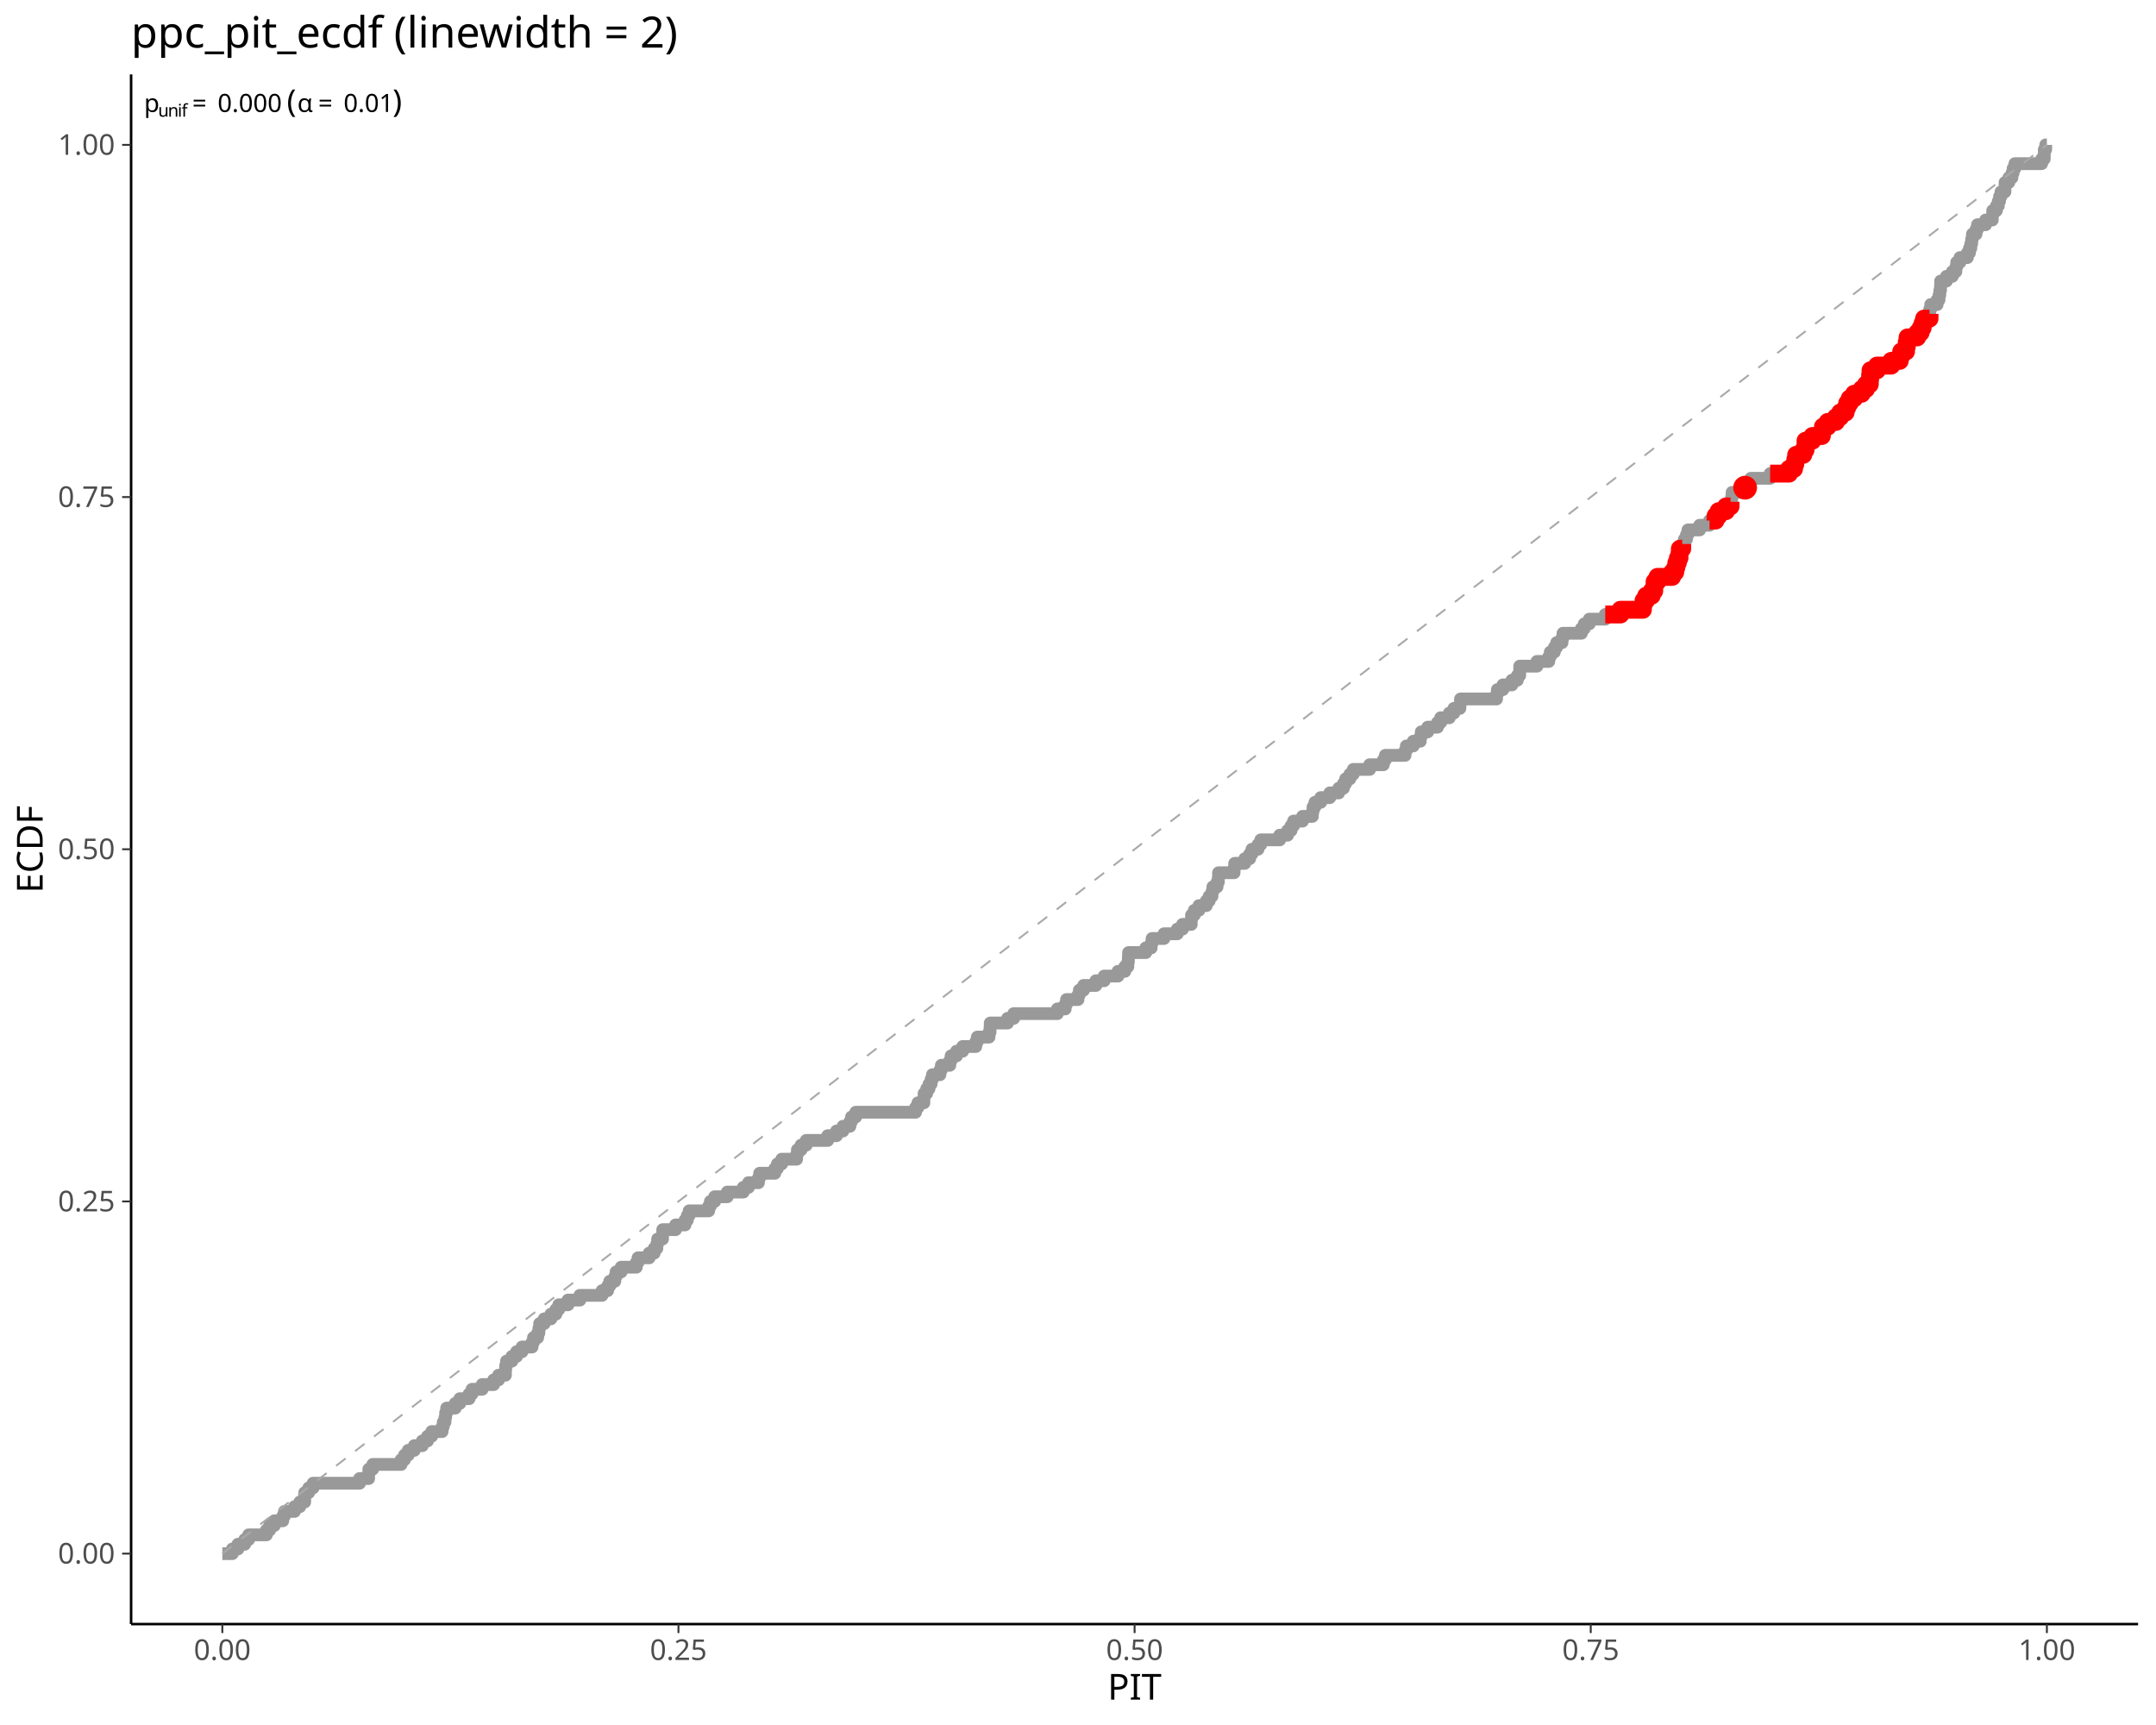
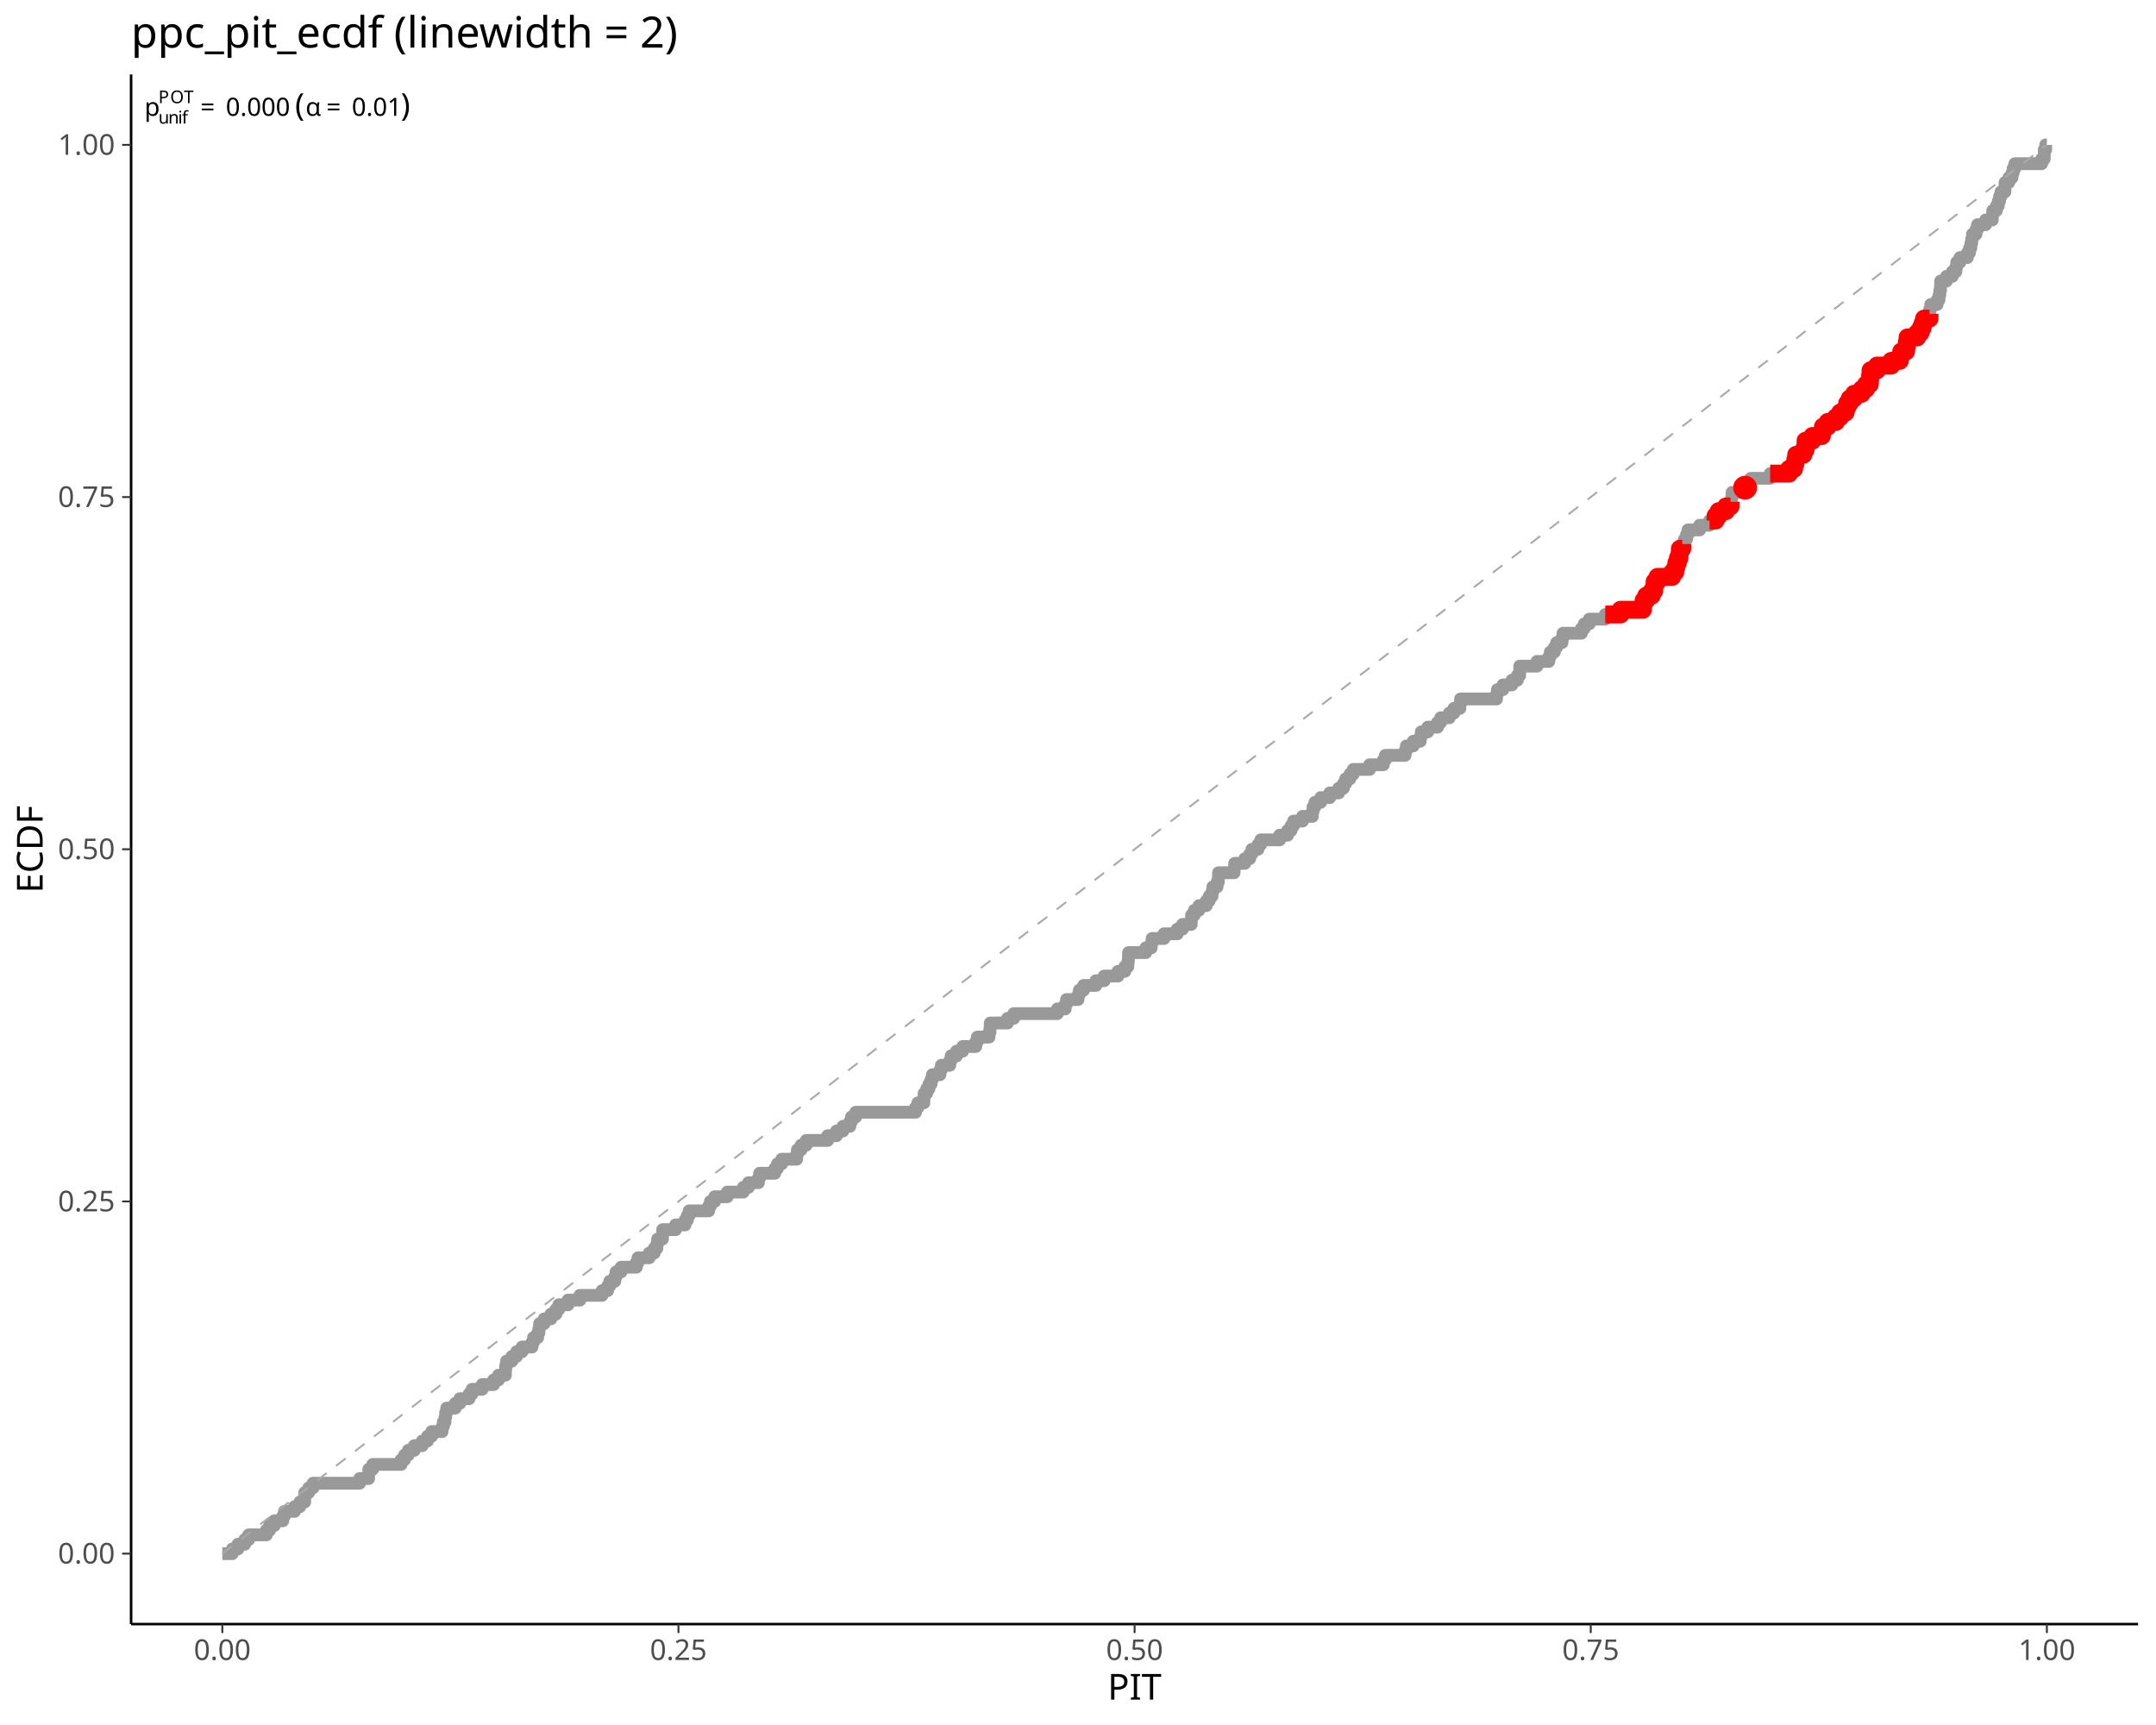
<svg xmlns="http://www.w3.org/2000/svg" class="svglite" data-engine-version="2.0" width="720.00pt" height="576.00pt" viewBox="0 0 720.00 576.00">
  <defs>
    <style type="text/css">
    .svglite line, .svglite polyline, .svglite polygon, .svglite path, .svglite rect, .svglite circle {
      fill: none;
      stroke: #000000;
      stroke-linecap: round;
      stroke-linejoin: round;
      stroke-miterlimit: 10.00;
    }
  </style>
  </defs>
  <rect width="100%" height="100%" style="stroke: none; fill: #FFFFFF;" />
  <defs>
    <clipPath id="cpMC4wMHw3MjAuMDB8MC4wMHw1NzYuMDA=">
      <rect x="0.00" y="0.00" width="720.00" height="576.00" />
    </clipPath>
  </defs>
  <g clip-path="url(#cpMC4wMHw3MjAuMDB8MC4wMHw1NzYuMDA=)">
</g>
  <defs>
    <clipPath id="cpNDMuNzh8NzE0LjAyfDI0Ljg1fDU0Mi4zMA==">
      <rect x="43.78" y="24.85" width="670.24" height="517.45" />
    </clipPath>
  </defs>
  <g clip-path="url(#cpNDMuNzh8NzE0LjAyfDI0Ljg1fDU0Mi4zMA==)">
    <polyline points="74.25,518.78 76.28,518.78 76.28,518.78 77.60,518.78 77.60,517.22 78.32,517.22 78.32,517.22 79.46,517.22 79.46,515.65 80.36,515.65 80.36,515.65 81.73,515.65 81.73,514.08 82.40,514.08 82.40,514.08 83.05,514.08 83.05,512.51 84.44,512.51 84.44,512.51 86.47,512.51 86.47,512.51 88.51,512.51 88.51,512.51 88.96,512.51 88.96,510.94 90.04,510.94 90.04,509.38 90.55,509.38 90.55,509.38 91.63,509.38 91.63,507.81 92.59,507.81 92.59,507.81 94.44,507.81 94.44,506.24 94.63,506.24 94.63,506.24 94.98,506.24 94.98,504.67 96.66,504.67 96.66,504.67 98.36,504.67 98.36,503.10 98.70,503.10 98.70,503.10 100.13,503.10 100.13,501.54 100.74,501.54 100.74,501.54 101.76,501.54 101.76,499.97 101.77,499.97 101.77,498.40 102.78,498.40 102.78,498.40 103.10,498.40 103.10,496.83 104.55,496.83 104.55,495.26 104.81,495.26 104.81,495.26 106.85,495.26 106.85,495.26 108.89,495.26 108.89,495.26 110.93,495.26 110.93,495.26 112.97,495.26 112.97,495.26 115.00,495.26 115.00,495.26 117.04,495.26 117.04,495.26 119.08,495.26 119.08,495.26 120.10,495.26 120.10,493.70 121.12,493.70 121.12,493.70 123.10,493.70 123.10,492.13 123.15,492.13 123.15,492.13 123.17,492.13 123.17,490.56 124.49,490.56 124.49,488.99 125.19,488.99 125.19,488.99 127.23,488.99 127.23,488.99 129.27,488.99 129.27,488.99 131.31,488.99 131.31,488.99 133.34,488.99 133.34,488.99 133.96,488.99 133.96,487.42 135.09,487.42 135.09,485.86 135.38,485.86 135.38,485.86 136.34,485.86 136.34,484.29 137.42,484.29 137.42,484.29 138.35,484.29 138.35,482.72 139.46,482.72 139.46,482.72 141.03,482.72 141.03,481.15 141.50,481.15 141.50,481.15 142.77,481.15 142.77,479.58 143.53,479.58 143.53,479.58 144.16,479.58 144.16,478.02 145.57,478.02 145.57,478.02 147.61,478.02 147.61,478.02 147.64,478.02 147.64,476.45 148.02,476.45 148.02,474.88 148.61,474.88 148.61,473.31 148.82,473.31 148.82,471.74 149.17,471.74 149.17,470.18 149.65,470.18 149.65,470.18 151.68,470.18 151.68,470.18 152.03,470.18 152.03,468.61 153.56,468.61 153.56,467.04 153.72,467.04 153.72,467.04 155.76,467.04 155.76,467.04 156.65,467.04 156.65,465.47 157.64,465.47 157.64,463.90 157.80,463.90 157.80,463.90 159.84,463.90 159.84,463.90 161.02,463.90 161.02,462.33 161.87,462.33 161.87,462.33 163.91,462.33 163.91,462.33 164.85,462.33 164.85,460.77 165.95,460.77 165.95,460.77 166.49,460.77 166.49,459.20 167.99,459.20 167.99,459.20 168.78,459.20 168.78,457.63 168.85,457.63 168.85,456.06 169.15,456.06 169.15,454.49 170.02,454.49 170.02,454.49 170.95,454.49 170.95,452.93 172.06,452.93 172.06,452.93 172.51,452.93 172.51,451.36 174.10,451.36 174.10,451.36 174.33,451.36 174.33,449.79 176.14,449.79 176.14,449.79 177.67,449.79 177.67,448.22 178.16,448.22 178.16,446.65 178.18,446.65 178.18,446.65 179.55,446.65 179.55,445.09 179.97,445.09 179.97,443.52 180.21,443.52 180.21,441.95 180.21,441.95 180.21,441.95 181.74,441.95 181.74,440.38 182.25,440.38 182.25,440.38 183.98,440.38 183.98,438.81 184.29,438.81 184.29,438.81 185.65,438.81 185.65,437.25 186.33,437.25 186.33,437.25 186.60,437.25 186.60,435.68 188.37,435.68 188.37,435.68 189.69,435.68 189.69,434.11 190.40,434.11 190.40,434.11 192.44,434.11 192.44,434.11 193.65,434.11 193.65,432.54 194.48,432.54 194.48,432.54 196.52,432.54 196.52,432.54 198.55,432.54 198.55,432.54 200.59,432.54 200.59,432.54 201.05,432.54 201.05,430.97 202.63,430.97 202.63,430.97 202.92,430.97 202.92,429.41 203.62,429.41 203.62,427.84 204.67,427.84 204.67,427.84 205.32,427.84 205.32,426.27 205.74,426.27 205.74,424.70 206.71,424.70 206.71,424.70 207.44,424.70 207.44,423.13 208.74,423.13 208.74,423.13 210.78,423.13 210.78,423.13 212.50,423.13 212.50,421.57 212.82,421.57 212.82,421.57 213.07,421.57 213.07,420.00 214.86,420.00 214.86,420.00 216.79,420.00 216.79,418.43 216.89,418.43 216.89,418.43 218.47,418.43 218.47,416.86 218.93,416.86 218.93,416.86 219.36,416.86 219.36,415.29 219.62,415.29 219.62,413.73 220.97,413.73 220.97,413.73 221.25,413.73 221.25,412.16 221.32,412.16 221.32,410.59 223.01,410.59 223.01,410.59 225.05,410.59 225.05,410.59 225.61,410.59 225.61,409.02 227.08,409.02 227.08,409.02 228.76,409.02 228.76,407.45 229.12,407.45 229.12,407.45 229.53,407.45 229.53,405.89 230.14,405.89 230.14,404.32 231.16,404.32 231.16,404.32 233.20,404.32 233.20,404.32 235.24,404.32 235.24,404.32 236.67,404.32 236.67,402.75 237.23,402.75 237.23,401.18 237.27,401.18 237.27,401.18 238.66,401.18 238.66,399.61 239.31,399.61 239.31,399.61 241.35,399.61 241.35,399.61 242.87,399.61 242.87,398.05 243.39,398.05 243.39,398.05 245.42,398.05 245.42,398.05 247.46,398.05 247.46,398.05 248.22,398.05 248.22,396.48 249.50,396.48 249.50,396.48 249.96,396.48 249.96,394.91 251.54,394.91 251.54,394.91 253.28,394.91 253.28,393.34 253.58,393.34 253.58,393.34 253.68,393.34 253.68,391.77 255.61,391.77 255.61,391.77 257.65,391.77 257.65,391.77 258.75,391.77 258.75,390.21 259.62,390.21 259.62,388.64 259.69,388.64 259.69,388.64 261.05,388.64 261.05,387.07 261.73,387.07 261.73,387.07 263.76,387.07 263.76,387.07 265.80,387.07 265.80,387.07 266.03,387.07 266.03,385.50 266.29,385.50 266.29,383.93 267.53,383.93 267.53,382.37 267.84,382.37 267.84,382.37 269.24,382.37 269.24,380.80 269.88,380.80 269.88,380.80 271.92,380.80 271.92,380.80 273.95,380.80 273.95,380.80 275.99,380.80 275.99,380.80 276.40,380.80 276.40,379.23 278.03,379.23 278.03,379.23 279.35,379.23 279.35,377.66 280.07,377.66 280.07,377.66 281.50,377.66 281.50,376.09 282.11,376.09 282.11,376.09 283.82,376.09 283.82,374.53 284.14,374.53 284.14,374.53 284.36,374.53 284.36,372.96 285.78,372.96 285.78,371.39 286.18,371.39 286.18,371.39 288.22,371.39 288.22,371.39 290.26,371.39 290.26,371.39 292.29,371.39 292.29,371.39 294.33,371.39 294.33,371.39 296.37,371.39 296.37,371.39 298.41,371.39 298.41,371.39 300.45,371.39 300.45,371.39 302.48,371.39 302.48,371.39 304.52,371.39 304.52,371.39 305.76,371.39 305.76,369.82 306.54,369.82 306.54,368.25 306.56,368.25 306.56,368.25 308.53,368.25 308.53,366.69 308.60,366.69 308.60,366.69 308.60,366.69 308.60,365.12 309.47,365.12 309.47,363.55 310.25,363.55 310.25,361.98 310.63,361.98 310.63,361.98 310.94,361.98 310.94,360.41 311.39,360.41 311.39,358.85 312.67,358.85 312.67,358.85 313.90,358.85 313.90,357.28 314.37,357.28 314.37,355.71 314.71,355.71 314.71,355.71 316.75,355.71 316.75,355.71 317.19,355.71 317.19,354.14 317.62,354.14 317.62,352.57 318.79,352.57 318.79,352.57 319.44,352.57 319.44,351.00 320.82,351.00 320.82,351.00 321.49,351.00 321.49,349.44 322.86,349.44 322.86,349.44 324.90,349.44 324.90,349.44 325.86,349.44 325.86,347.87 326.37,347.87 326.37,346.30 326.94,346.30 326.94,346.30 328.98,346.30 328.98,346.30 330.28,346.30 330.28,344.73 330.62,344.73 330.62,343.16 330.69,343.16 330.69,341.60 331.01,341.60 331.01,341.60 333.05,341.60 333.05,341.60 335.09,341.60 335.09,341.60 336.48,341.60 336.48,340.03 337.13,340.03 337.13,340.03 338.55,340.03 338.55,338.46 339.16,338.46 339.16,338.46 341.20,338.46 341.20,338.46 343.24,338.46 343.24,338.46 345.28,338.46 345.28,338.46 347.32,338.46 347.32,338.46 349.35,338.46 349.35,338.46 351.39,338.46 351.39,338.46 353.12,338.46 353.12,336.89 353.43,336.89 353.43,336.89 355.47,336.89 355.47,336.89 355.72,336.89 355.72,335.32 356.17,335.32 356.17,333.76 357.50,333.76 357.50,333.76 359.54,333.76 359.54,333.76 360.01,333.76 360.01,332.19 360.45,332.19 360.45,330.62 361.58,330.62 361.58,330.62 361.88,330.62 361.88,329.05 363.62,329.05 363.62,329.05 365.66,329.05 365.66,329.05 365.97,329.05 365.97,327.48 367.69,327.48 367.69,327.48 368.74,327.48 368.74,325.92 369.73,325.92 369.73,325.92 371.77,325.92 371.77,325.92 373.35,325.92 373.35,324.35 373.81,324.35 373.81,324.35 375.65,324.35 375.65,322.78 375.85,322.78 375.85,322.78 376.65,322.78 376.65,321.21 376.82,321.21 376.82,319.64 376.88,319.64 376.88,318.08 377.88,318.08 377.88,318.08 379.92,318.08 379.92,318.08 381.96,318.08 381.96,318.08 382.64,318.08 382.64,316.51 384.00,316.51 384.00,316.51 384.45,316.51 384.45,314.94 384.74,314.94 384.74,313.37 386.03,313.37 386.03,313.37 388.07,313.37 388.07,313.37 388.72,313.37 388.72,311.80 390.11,311.80 390.11,311.80 392.15,311.80 392.15,311.80 393.15,311.80 393.15,310.24 394.19,310.24 394.19,310.24 394.90,310.24 394.90,308.67 396.22,308.67 396.22,308.67 397.81,308.67 397.81,307.10 397.92,307.10 397.92,305.53 398.26,305.53 398.26,305.53 398.85,305.53 398.85,303.96 400.30,303.96 400.30,303.96 400.38,303.96 400.38,302.40 402.34,302.40 402.34,302.40 402.84,302.40 402.84,300.83 403.81,300.83 403.81,299.26 404.37,299.26 404.37,299.26 404.75,299.26 404.75,297.69 405.05,297.69 405.05,296.12 406.41,296.12 406.41,296.12 406.44,296.12 406.44,294.56 406.87,294.56 406.87,292.99 406.93,292.99 406.93,291.42 408.45,291.42 408.45,291.42 410.49,291.42 410.49,291.42 412.12,291.42 412.12,289.85 412.33,289.85 412.33,288.28 412.53,288.28 412.53,288.28 414.56,288.28 414.56,288.28 415.71,288.28 415.71,286.72 416.60,286.72 416.60,286.72 417.34,286.72 417.34,285.15 418.09,285.15 418.09,283.58 418.64,283.58 418.64,283.58 420.12,283.58 420.12,282.01 420.68,282.01 420.68,282.01 421.04,282.01 421.04,280.44 422.72,280.44 422.72,280.44 424.75,280.44 424.75,280.44 426.79,280.44 426.79,280.44 427.36,280.44 427.36,278.88 428.83,278.88 428.83,278.88 430.00,278.88 430.00,277.31 430.87,277.31 430.87,277.31 431.16,277.31 431.16,275.74 431.98,275.74 431.98,274.17 432.90,274.17 432.90,274.17 434.94,274.17 434.94,274.17 434.98,274.17 434.98,272.60 436.98,272.60 436.98,272.60 438.27,272.60 438.27,271.04 438.48,271.04 438.48,269.47 439.02,269.47 439.02,269.47 439.12,269.47 439.12,267.90 441.05,267.90 441.05,266.33 441.06,266.33 441.06,266.33 443.09,266.33 443.09,266.33 444.09,266.33 444.09,264.76 445.13,264.76 445.13,264.76 447.08,264.76 447.08,263.20 447.17,263.20 447.17,263.20 448.65,263.20 448.65,261.63 449.21,261.63 449.21,261.63 449.39,261.63 449.39,260.06 450.81,260.06 450.81,258.49 451.24,258.49 451.24,258.49 451.93,258.49 451.93,256.92 453.28,256.92 453.28,256.92 455.32,256.92 455.32,256.92 457.36,256.92 457.36,256.92 457.39,256.92 457.39,255.36 459.40,255.36 459.40,255.36 461.43,255.36 461.43,255.36 461.96,255.36 461.96,253.79 462.64,253.79 462.64,252.22 463.47,252.22 463.47,252.22 465.51,252.22 465.51,252.22 467.55,252.22 467.55,252.22 469.22,252.22 469.22,250.65 469.59,250.65 469.59,250.65 469.66,250.65 469.66,249.08 471.62,249.08 471.62,249.08 471.96,249.08 471.96,247.51 473.66,247.51 473.66,247.51 474.30,247.51 474.30,245.95 474.63,245.95 474.63,244.38 475.70,244.38 475.70,244.38 476.79,244.38 476.79,242.81 477.74,242.81 477.74,242.81 479.77,242.81 479.77,242.81 480.07,242.81 480.07,241.24 481.12,241.24 481.12,239.67 481.81,239.67 481.81,239.67 483.85,239.67 483.85,239.67 484.00,239.67 484.00,238.11 485.53,238.11 485.53,236.54 485.89,236.54 485.89,236.54 487.53,236.54 487.53,234.97 487.74,234.97 487.74,233.40 487.93,233.40 487.93,233.40 489.96,233.40 489.96,233.40 492.00,233.40 492.00,233.40 494.04,233.40 494.04,233.40 496.08,233.40 496.08,233.40 498.11,233.40 498.11,233.40 499.77,233.40 499.77,231.83 500.05,231.83 500.05,230.27 500.15,230.27 500.15,230.27 501.90,230.27 501.90,228.70 502.19,228.70 502.19,228.70 504.23,228.70 504.23,228.70 504.91,228.70 504.91,227.13 506.27,227.13 506.27,227.13 506.72,227.13 506.72,225.56 507.51,225.56 507.51,223.99 507.52,223.99 507.52,222.43 508.30,222.43 508.30,222.43 510.34,222.43 510.34,222.43 512.38,222.43 512.38,222.43 513.27,222.43 513.27,220.86 514.42,220.86 514.42,220.86 516.46,220.86 516.46,220.86 517.22,220.86 517.22,219.29 517.72,219.29 517.72,217.72 518.49,217.72 518.49,217.72 519.09,217.72 519.09,216.15 519.84,216.15 519.84,214.59 520.53,214.59 520.53,214.59 521.63,214.59 521.63,213.02 521.97,213.02 521.97,211.45 522.57,211.45 522.57,211.45 524.61,211.45 524.61,211.45 526.64,211.45 526.64,211.45 528.11,211.45 528.11,209.88 528.68,209.88 528.68,209.88 529.07,209.88 529.07,208.31 530.72,208.31 530.72,208.31 530.74,208.31 530.74,206.75 532.76,206.75 532.76,206.75 534.80,206.75 534.80,206.75 536.08,206.75 536.08,205.18 536.83,205.18 536.83,205.18 538.87,205.18 538.87,205.18 540.91,205.18 540.91,205.18 541.17,205.18 541.17,203.61 542.95,203.61 542.95,203.61 544.98,203.61 544.98,203.61 547.02,203.61 547.02,203.61 548.64,203.61 548.64,202.04 548.88,202.04 548.88,200.47 549.06,200.47 549.06,200.47 549.74,200.47 549.74,198.91 551.10,198.91 551.10,198.91 551.59,198.91 551.59,197.34 552.43,197.34 552.43,195.77 552.56,195.77 552.56,194.20 553.14,194.20 553.14,194.20 553.52,194.20 553.52,192.63 555.17,192.63 555.17,192.63 557.21,192.63 557.21,192.63 558.42,192.63 558.42,191.07 559.25,191.07 559.25,191.07 559.45,191.07 559.45,189.50 559.82,189.50 559.82,187.93 560.32,187.93 560.32,186.36 560.86,186.36 560.86,184.79 560.99,184.79 560.99,183.23 561.29,183.23 561.29,183.23 561.78,183.23 561.78,181.66 562.49,181.66 562.49,180.09 563.21,180.09 563.21,178.52 563.33,178.52 563.33,178.52 563.69,178.52 563.69,176.95 565.36,176.95 565.36,176.95 567.40,176.95 567.40,176.95 567.59,176.95 567.59,175.39 569.44,175.39 569.44,175.39 570.90,175.39 570.90,173.82 571.48,173.82 571.48,173.82 572.92,173.82 572.92,172.25 573.51,172.25 573.51,172.25 573.94,172.25 573.94,170.68 575.55,170.68 575.55,170.68 576.40,170.68 576.40,169.11 577.59,169.11 577.59,169.11 577.91,169.11 577.91,167.55 578.27,167.55 578.27,165.98 578.43,165.98 578.43,164.41 579.63,164.41 579.63,164.41 581.67,164.41 581.67,164.41 582.78,164.41 582.78,162.84 583.36,162.84 583.36,161.27 583.70,161.27 583.70,161.27 584.69,161.27 584.69,159.71 585.74,159.71 585.74,159.71 587.78,159.71 587.78,159.71 589.82,159.71 589.82,159.71 591.14,159.71 591.14,158.14 591.85,158.14 591.85,158.14 593.89,158.14 593.89,158.14 595.93,158.14 595.93,158.14 597.47,158.14 597.47,156.57 597.97,156.57 597.97,156.57 599.12,156.57 599.12,155.00 599.55,155.00 599.55,153.43 599.83,153.43 599.83,151.87 600.01,151.87 600.01,151.87 602.04,151.87 602.04,151.87 602.21,151.87 602.21,150.30 602.94,150.30 602.94,148.73 602.96,148.73 602.96,147.16 604.08,147.16 604.08,147.16 605.25,147.16 605.25,145.59 606.12,145.59 606.12,145.59 608.16,145.59 608.16,145.59 608.40,145.59 608.40,144.02 608.77,144.02 608.77,142.46 610.20,142.46 610.20,142.46 610.37,142.46 610.37,140.89 612.23,140.89 612.23,140.89 613.11,140.89 613.11,139.32 614.27,139.32 614.27,139.32 614.52,139.32 614.52,137.75 616.31,137.75 616.31,137.75 616.34,137.75 616.34,136.18 616.87,136.18 616.87,134.62 617.72,134.62 617.72,133.05 618.35,133.05 618.35,133.05 619.17,133.05 619.17,131.48 620.38,131.48 620.38,131.48 621.71,131.48 621.71,129.91 622.42,129.91 622.42,129.91 623.16,129.91 623.16,128.34 624.42,128.34 624.42,126.78 624.46,126.78 624.46,126.78 624.53,126.78 624.53,125.21 624.67,125.21 624.67,123.64 626.50,123.64 626.50,123.64 626.83,123.64 626.83,122.07 628.54,122.07 628.54,122.07 630.57,122.07 630.57,122.07 631.59,122.07 631.59,120.50 632.61,120.50 632.61,120.50 634.42,120.50 634.42,118.94 634.65,118.94 634.65,118.94 634.91,118.94 634.91,117.37 636.52,117.37 636.52,115.80 636.69,115.80 636.69,115.80 636.77,115.80 636.77,114.23 637.03,114.23 637.03,112.66 638.72,112.66 638.72,112.66 640.25,112.66 640.25,111.10 640.76,111.10 640.76,111.10 641.39,111.10 641.39,109.53 642.05,109.53 642.05,107.96 642.54,107.96 642.54,106.39 642.80,106.39 642.80,106.39 644.37,106.39 644.37,104.82 644.43,104.82 644.43,103.26 644.75,103.26 644.75,101.69 644.84,101.69 644.84,101.69 646.88,101.69 646.88,101.69 646.91,101.69 646.91,100.12 647.55,100.12 647.55,98.55 647.80,98.55 647.80,96.98 648.04,96.98 648.04,95.42 648.08,95.42 648.08,93.85 648.91,93.85 648.91,93.85 650.02,93.85 650.02,92.28 650.95,92.28 650.95,92.28 651.98,92.28 651.98,90.71 652.99,90.71 652.99,90.71 653.17,90.71 653.17,89.14 653.44,89.14 653.44,87.58 654.53,87.58 654.53,86.01 655.03,86.01 655.03,86.01 657.00,86.01 657.00,84.44 657.07,84.44 657.07,84.44 657.71,84.44 657.71,82.87 658.17,82.87 658.17,81.30 658.46,81.30 658.46,79.74 658.70,79.74 658.70,78.17 659.10,78.17 659.10,78.17 659.90,78.17 659.90,76.60 660.39,76.60 660.39,75.03 661.14,75.03 661.14,75.03 663.10,75.03 663.10,73.46 663.18,73.46 663.18,73.46 665.22,73.46 665.22,73.46 665.32,73.46 665.32,71.90 665.46,71.90 665.46,70.33 666.70,70.33 666.70,68.76 667.25,68.76 667.25,68.76 667.34,68.76 667.34,67.19 667.75,67.19 667.75,65.62 668.22,65.62 668.22,64.06 669.29,64.06 669.29,64.06 669.56,64.06 669.56,62.49 669.59,62.49 669.59,60.92 670.86,60.92 670.86,59.35 671.33,59.35 671.33,59.35 671.90,59.35 671.90,57.78 672.29,57.78 672.29,56.22 672.88,56.22 672.88,54.65 673.37,54.65 673.37,54.65 675.41,54.65 675.41,54.65 677.44,54.65 677.44,54.65 679.48,54.65 679.48,54.65 681.52,54.65 681.52,54.65 681.82,54.65 681.82,53.08 682.68,53.08 682.68,51.51 682.70,51.51 682.70,49.94 683.17,49.94 683.17,48.38 683.56,48.38 683.56,48.38 " style="stroke-width: 4.27; stroke: #999999; stroke-linecap: butt;" />
    <line x1="74.25" y1="518.78" x2="683.56" y2="48.38" style="stroke-width: 0.64; stroke: #A9A9A9; stroke-dasharray: 4.00,4.00; stroke-linecap: butt;" />
    <polyline points="536.08,205.18 536.83,205.18 536.83,205.18 538.87,205.18 538.87,205.18 540.91,205.18 540.91,205.18 541.17,205.18 541.17,203.61 542.95,203.61 542.95,203.61 544.98,203.61 544.98,203.61 547.02,203.61 547.02,203.61 548.64,203.61 548.64,202.04 548.88,202.04 548.88,200.47 549.06,200.47 549.06,200.47 549.74,200.47 549.74,198.91 551.10,198.91 551.10,198.91 551.59,198.91 551.59,197.34 552.43,197.34 552.43,195.77 552.56,195.77 552.56,194.20 553.14,194.20 553.14,194.20 553.52,194.20 553.52,192.63 555.17,192.63 555.17,192.63 557.21,192.63 557.21,192.63 558.42,192.63 558.42,191.07 559.25,191.07 559.25,191.07 559.45,191.07 559.45,189.50 559.82,189.50 559.82,187.93 560.32,187.93 560.32,186.36 560.86,186.36 560.86,184.79 560.99,184.79 560.99,183.23 561.29,183.23 561.29,183.23 561.78,183.23 561.78,181.66 " style="stroke-width: 5.98; stroke: #FF0000; stroke-linecap: butt;" />
    <polyline points="570.90,173.82 571.48,173.82 571.48,173.82 572.92,173.82 572.92,172.25 573.51,172.25 573.51,172.25 573.94,172.25 573.94,170.68 575.55,170.68 575.55,170.68 576.40,170.68 576.40,169.11 577.59,169.11 577.59,169.11 577.91,169.11 577.91,167.55 " style="stroke-width: 5.98; stroke: #FF0000; stroke-linecap: butt;" />
    <polyline points="591.14,158.14 591.85,158.14 591.85,158.14 593.89,158.14 593.89,158.14 595.93,158.14 595.93,158.14 597.47,158.14 597.47,156.57 597.97,156.57 597.97,156.57 599.12,156.57 599.12,155.00 599.55,155.00 599.55,153.43 599.83,153.43 599.83,151.87 600.01,151.87 600.01,151.87 602.04,151.87 602.04,151.87 602.21,151.87 602.21,150.30 602.94,150.30 602.94,148.73 602.96,148.73 602.96,147.16 604.08,147.16 604.08,147.16 605.25,147.16 605.25,145.59 606.12,145.59 606.12,145.59 608.16,145.59 608.16,145.59 608.40,145.59 608.40,144.02 608.77,144.02 608.77,142.46 610.20,142.46 610.20,142.46 610.37,142.46 610.37,140.89 612.23,140.89 612.23,140.89 613.11,140.89 613.11,139.32 614.27,139.32 614.27,139.32 614.52,139.32 614.52,137.75 616.31,137.75 616.31,137.75 616.34,137.75 616.34,136.18 616.87,136.18 616.87,134.62 617.72,134.62 617.72,133.05 618.35,133.05 618.35,133.05 619.17,133.05 619.17,131.48 620.38,131.48 620.38,131.48 621.71,131.48 621.71,129.91 622.42,129.91 622.42,129.91 623.16,129.91 623.16,128.34 624.42,128.34 624.42,126.78 624.46,126.78 624.46,126.78 624.53,126.78 624.53,125.21 624.67,125.21 624.67,123.64 626.50,123.64 626.50,123.64 626.83,123.64 626.83,122.07 628.54,122.07 628.54,122.07 630.57,122.07 630.57,122.07 631.59,122.07 631.59,120.50 632.61,120.50 632.61,120.50 634.42,120.50 634.42,118.94 634.65,118.94 634.65,118.94 634.91,118.94 634.91,117.37 636.52,117.37 636.52,115.80 636.69,115.80 636.69,115.80 636.77,115.80 636.77,114.23 637.03,114.23 637.03,112.66 638.72,112.66 638.72,112.66 640.25,112.66 640.25,111.10 640.76,111.10 640.76,111.10 641.39,111.10 641.39,109.53 642.05,109.53 642.05,107.96 642.54,107.96 642.54,106.39 642.80,106.39 642.80,106.39 644.37,106.39 644.37,104.82 " style="stroke-width: 5.98; stroke: #FF0000; stroke-linecap: butt;" />
    <circle cx="582.78" cy="162.84" r="3.59" style="stroke-width: 0.77; stroke: #FF0000; fill: #FF0000;" />
-     <text x="48.10" y="37.39" style="font-size: 8.40px; font-family: sans;" textLength="4.67px" lengthAdjust="spacingAndGlyphs">p</text>
-     <text x="52.78" y="38.95" style="font-size: 5.88px; font-family: sans;" textLength="3.27px" lengthAdjust="spacingAndGlyphs">u</text>
-     <text x="56.05" y="38.95" style="font-size: 5.88px; font-family: sans;" textLength="3.27px" lengthAdjust="spacingAndGlyphs">n</text>
-     <text x="59.32" y="38.95" style="font-size: 5.88px; font-family: sans;" textLength="1.31px" lengthAdjust="spacingAndGlyphs">i</text>
-     <text x="60.62" y="38.95" style="font-size: 5.88px; font-family: sans;" textLength="1.63px" lengthAdjust="spacingAndGlyphs">f</text>
-     <text x="64.20" y="37.39" style="font-size: 8.40px; font-family: sans;" textLength="6.52px" lengthAdjust="spacingAndGlyphs">=</text>
-     <text x="72.67" y="37.39" style="font-size: 8.40px; font-family: sans;" textLength="21.02px" lengthAdjust="spacingAndGlyphs">0.000</text>
-     <text x="93.69" y="37.39" style="font-size: 8.40px; font-family: sans;" textLength="2.10px" lengthAdjust="spacingAndGlyphs"> </text>
-     <text x="95.79" y="37.39" style="font-size: 10.50px; font-family: sans;" textLength="3.50px" lengthAdjust="spacingAndGlyphs">(</text>
-     <text x="99.29" y="37.39" style="font-size: 8.40px; font-family: sans;" textLength="5.04px" lengthAdjust="spacingAndGlyphs">α</text>
-     <text x="106.27" y="37.39" style="font-size: 8.40px; font-family: sans;" textLength="6.52px" lengthAdjust="spacingAndGlyphs">=</text>
-     <text x="114.74" y="37.39" style="font-size: 8.40px; font-family: sans;" textLength="16.35px" lengthAdjust="spacingAndGlyphs">0.01</text>
-     <text x="131.09" y="37.39" style="font-size: 10.50px; font-family: sans;" textLength="3.49px" lengthAdjust="spacingAndGlyphs">)</text>
+     <text x="48.24" y="38.67" style="font-size: 8.40px; font-family: sans;" textLength="4.67px" lengthAdjust="spacingAndGlyphs">p</text>
+     <text x="52.91" y="41.27" style="font-size: 5.88px; font-family: sans;" textLength="3.27px" lengthAdjust="spacingAndGlyphs">u</text>
+     <text x="56.18" y="41.27" style="font-size: 5.88px; font-family: sans;" textLength="3.27px" lengthAdjust="spacingAndGlyphs">n</text>
+     <text x="59.45" y="41.27" style="font-size: 5.88px; font-family: sans;" textLength="1.31px" lengthAdjust="spacingAndGlyphs">i</text>
+     <text x="60.75" y="41.27" style="font-size: 5.88px; font-family: sans;" textLength="1.63px" lengthAdjust="spacingAndGlyphs">f</text>
+     <text x="52.91" y="34.45" style="font-size: 5.88px; font-family: sans;" textLength="3.92px" lengthAdjust="spacingAndGlyphs">P</text>
+     <text x="56.83" y="34.45" style="font-size: 5.88px; font-family: sans;" textLength="4.58px" lengthAdjust="spacingAndGlyphs">O</text>
+     <text x="61.41" y="34.45" style="font-size: 5.88px; font-family: sans;" textLength="3.59px" lengthAdjust="spacingAndGlyphs">T</text>
+     <text x="66.94" y="38.67" style="font-size: 8.40px; font-family: sans;" textLength="6.52px" lengthAdjust="spacingAndGlyphs">=</text>
+     <text x="75.41" y="38.67" style="font-size: 8.40px; font-family: sans;" textLength="21.02px" lengthAdjust="spacingAndGlyphs">0.000</text>
+     <text x="96.43" y="38.67" style="font-size: 8.40px; font-family: sans;" textLength="2.10px" lengthAdjust="spacingAndGlyphs"> </text>
+     <text x="98.53" y="38.67" style="font-size: 10.50px; font-family: sans;" textLength="3.50px" lengthAdjust="spacingAndGlyphs">(</text>
+     <text x="102.03" y="38.67" style="font-size: 8.40px; font-family: sans;" textLength="5.04px" lengthAdjust="spacingAndGlyphs">α</text>
+     <text x="109.01" y="38.67" style="font-size: 8.40px; font-family: sans;" textLength="6.52px" lengthAdjust="spacingAndGlyphs">=</text>
+     <text x="117.48" y="38.67" style="font-size: 8.40px; font-family: sans;" textLength="16.35px" lengthAdjust="spacingAndGlyphs">0.01</text>
+     <text x="133.83" y="38.67" style="font-size: 10.50px; font-family: sans;" textLength="3.49px" lengthAdjust="spacingAndGlyphs">)</text>
  </g>
  <g clip-path="url(#cpMC4wMHw3MjAuMDB8MC4wMHw1NzYuMDA=)">
    <polyline points="43.78,542.30 43.78,24.85 " style="stroke-width: 0.85; stroke-linecap: butt;" />
    <text x="38.40" y="522.09" text-anchor="end" style="font-size: 9.60px; fill: #4D4D4D; font-family: sans;" textLength="18.69px" lengthAdjust="spacingAndGlyphs">0.00</text>
    <text x="38.40" y="404.49" text-anchor="end" style="font-size: 9.60px; fill: #4D4D4D; font-family: sans;" textLength="18.69px" lengthAdjust="spacingAndGlyphs">0.25</text>
    <text x="38.40" y="286.88" text-anchor="end" style="font-size: 9.60px; fill: #4D4D4D; font-family: sans;" textLength="18.69px" lengthAdjust="spacingAndGlyphs">0.50</text>
    <text x="38.40" y="169.28" text-anchor="end" style="font-size: 9.60px; fill: #4D4D4D; font-family: sans;" textLength="18.69px" lengthAdjust="spacingAndGlyphs">0.75</text>
    <text x="38.40" y="51.68" text-anchor="end" style="font-size: 9.60px; fill: #4D4D4D; font-family: sans;" textLength="18.69px" lengthAdjust="spacingAndGlyphs">1.00</text>
    <polyline points="40.79,518.78 43.78,518.78 " style="stroke-width: 0.64; stroke: #333333; stroke-linecap: butt;" />
    <polyline points="40.79,401.18 43.78,401.18 " style="stroke-width: 0.64; stroke: #333333; stroke-linecap: butt;" />
    <polyline points="40.79,283.58 43.78,283.58 " style="stroke-width: 0.64; stroke: #333333; stroke-linecap: butt;" />
    <polyline points="40.79,165.98 43.78,165.98 " style="stroke-width: 0.64; stroke: #333333; stroke-linecap: butt;" />
    <polyline points="40.79,48.38 43.78,48.38 " style="stroke-width: 0.64; stroke: #333333; stroke-linecap: butt;" />
    <polyline points="43.78,542.30 714.02,542.30 " style="stroke-width: 0.85; stroke-linecap: butt;" />
    <polyline points="74.25,545.29 74.25,542.30 " style="stroke-width: 0.64; stroke: #333333; stroke-linecap: butt;" />
    <polyline points="226.57,545.29 226.57,542.30 " style="stroke-width: 0.64; stroke: #333333; stroke-linecap: butt;" />
    <polyline points="378.90,545.29 378.90,542.30 " style="stroke-width: 0.64; stroke: #333333; stroke-linecap: butt;" />
    <polyline points="531.23,545.29 531.23,542.30 " style="stroke-width: 0.64; stroke: #333333; stroke-linecap: butt;" />
    <polyline points="683.56,545.29 683.56,542.30 " style="stroke-width: 0.64; stroke: #333333; stroke-linecap: butt;" />
    <text x="74.25" y="554.29" text-anchor="middle" style="font-size: 9.60px; fill: #4D4D4D; font-family: sans;" textLength="18.69px" lengthAdjust="spacingAndGlyphs">0.00</text>
    <text x="226.57" y="554.29" text-anchor="middle" style="font-size: 9.60px; fill: #4D4D4D; font-family: sans;" textLength="18.69px" lengthAdjust="spacingAndGlyphs">0.25</text>
    <text x="378.90" y="554.29" text-anchor="middle" style="font-size: 9.60px; fill: #4D4D4D; font-family: sans;" textLength="18.69px" lengthAdjust="spacingAndGlyphs">0.50</text>
    <text x="531.23" y="554.29" text-anchor="middle" style="font-size: 9.60px; fill: #4D4D4D; font-family: sans;" textLength="18.69px" lengthAdjust="spacingAndGlyphs">0.75</text>
    <text x="683.56" y="554.29" text-anchor="middle" style="font-size: 9.60px; fill: #4D4D4D; font-family: sans;" textLength="18.69px" lengthAdjust="spacingAndGlyphs">1.00</text>
    <text x="378.90" y="567.53" text-anchor="middle" style="font-size: 12.00px; font-family: sans;" textLength="18.67px" lengthAdjust="spacingAndGlyphs">PIT</text>
    <text transform="translate(14.24,283.58) rotate(-90)" text-anchor="middle" style="font-size: 12.00px; font-family: sans;" textLength="32.67px" lengthAdjust="spacingAndGlyphs">ECDF</text>
    <text x="43.78" y="15.89" style="font-size: 14.40px; font-family: sans;" textLength="175.72px" lengthAdjust="spacingAndGlyphs">ppc_pit_ecdf (linewidth = 2)</text>
  </g>
</svg>
